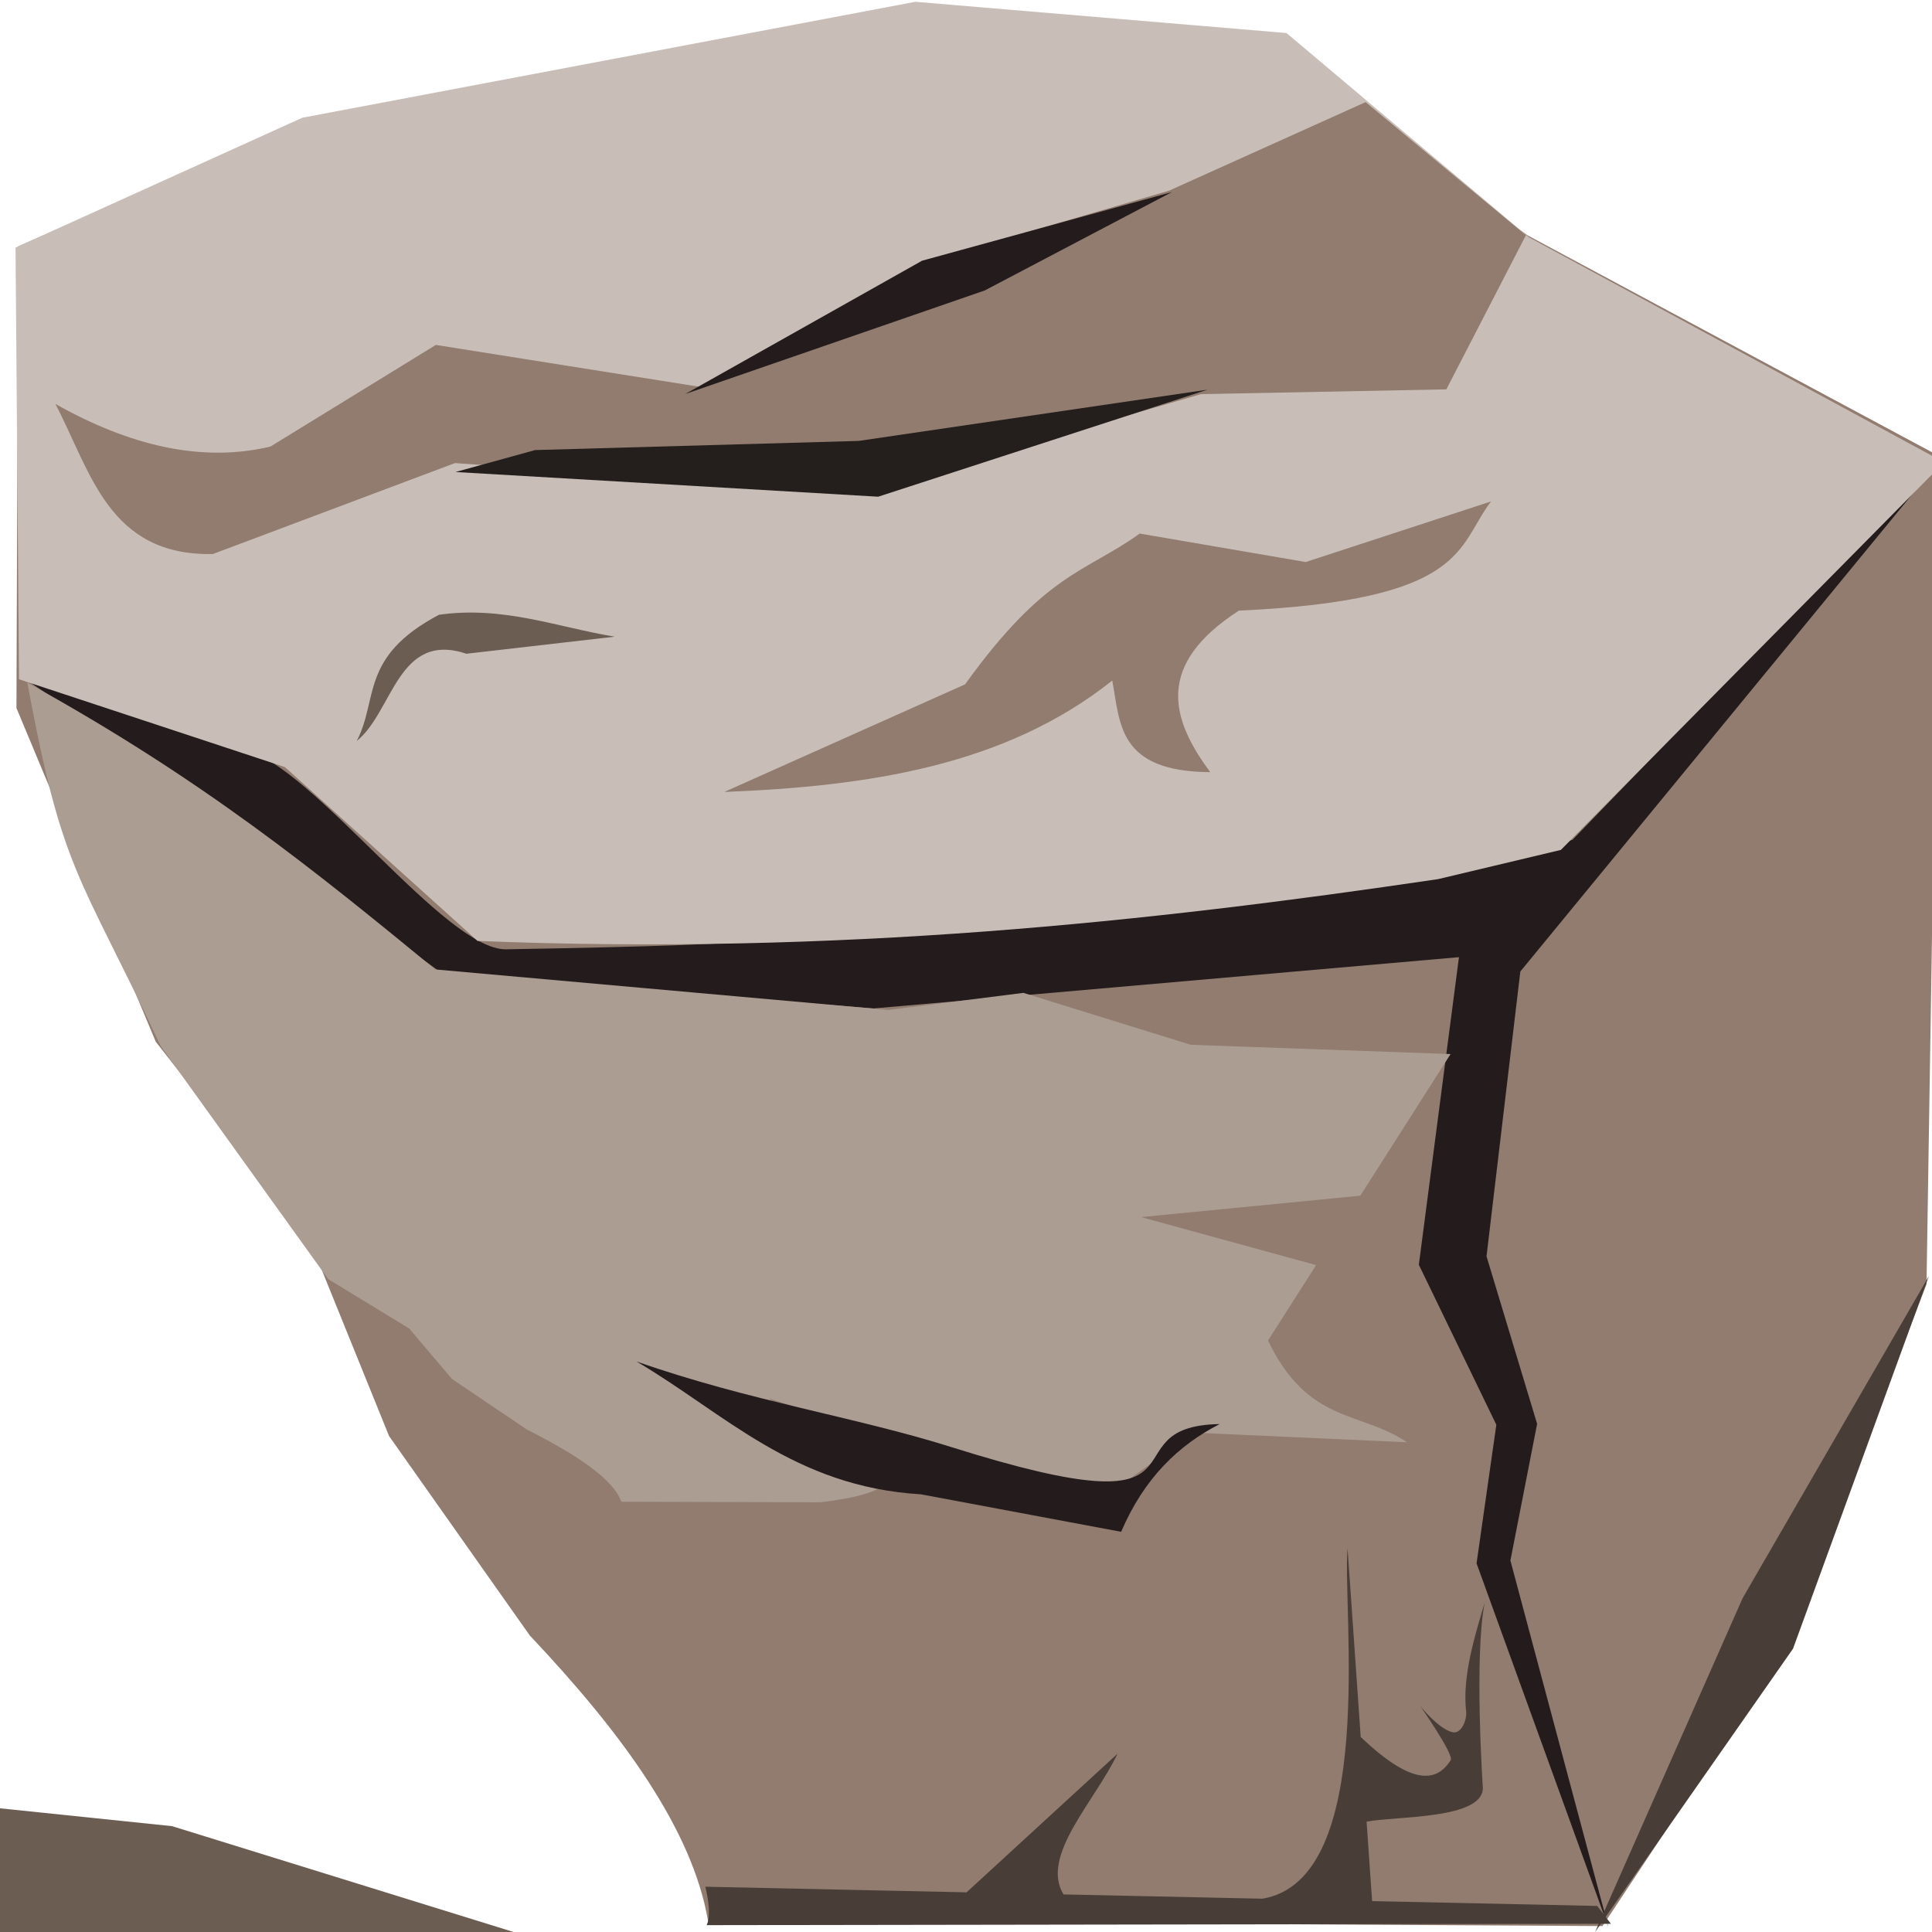
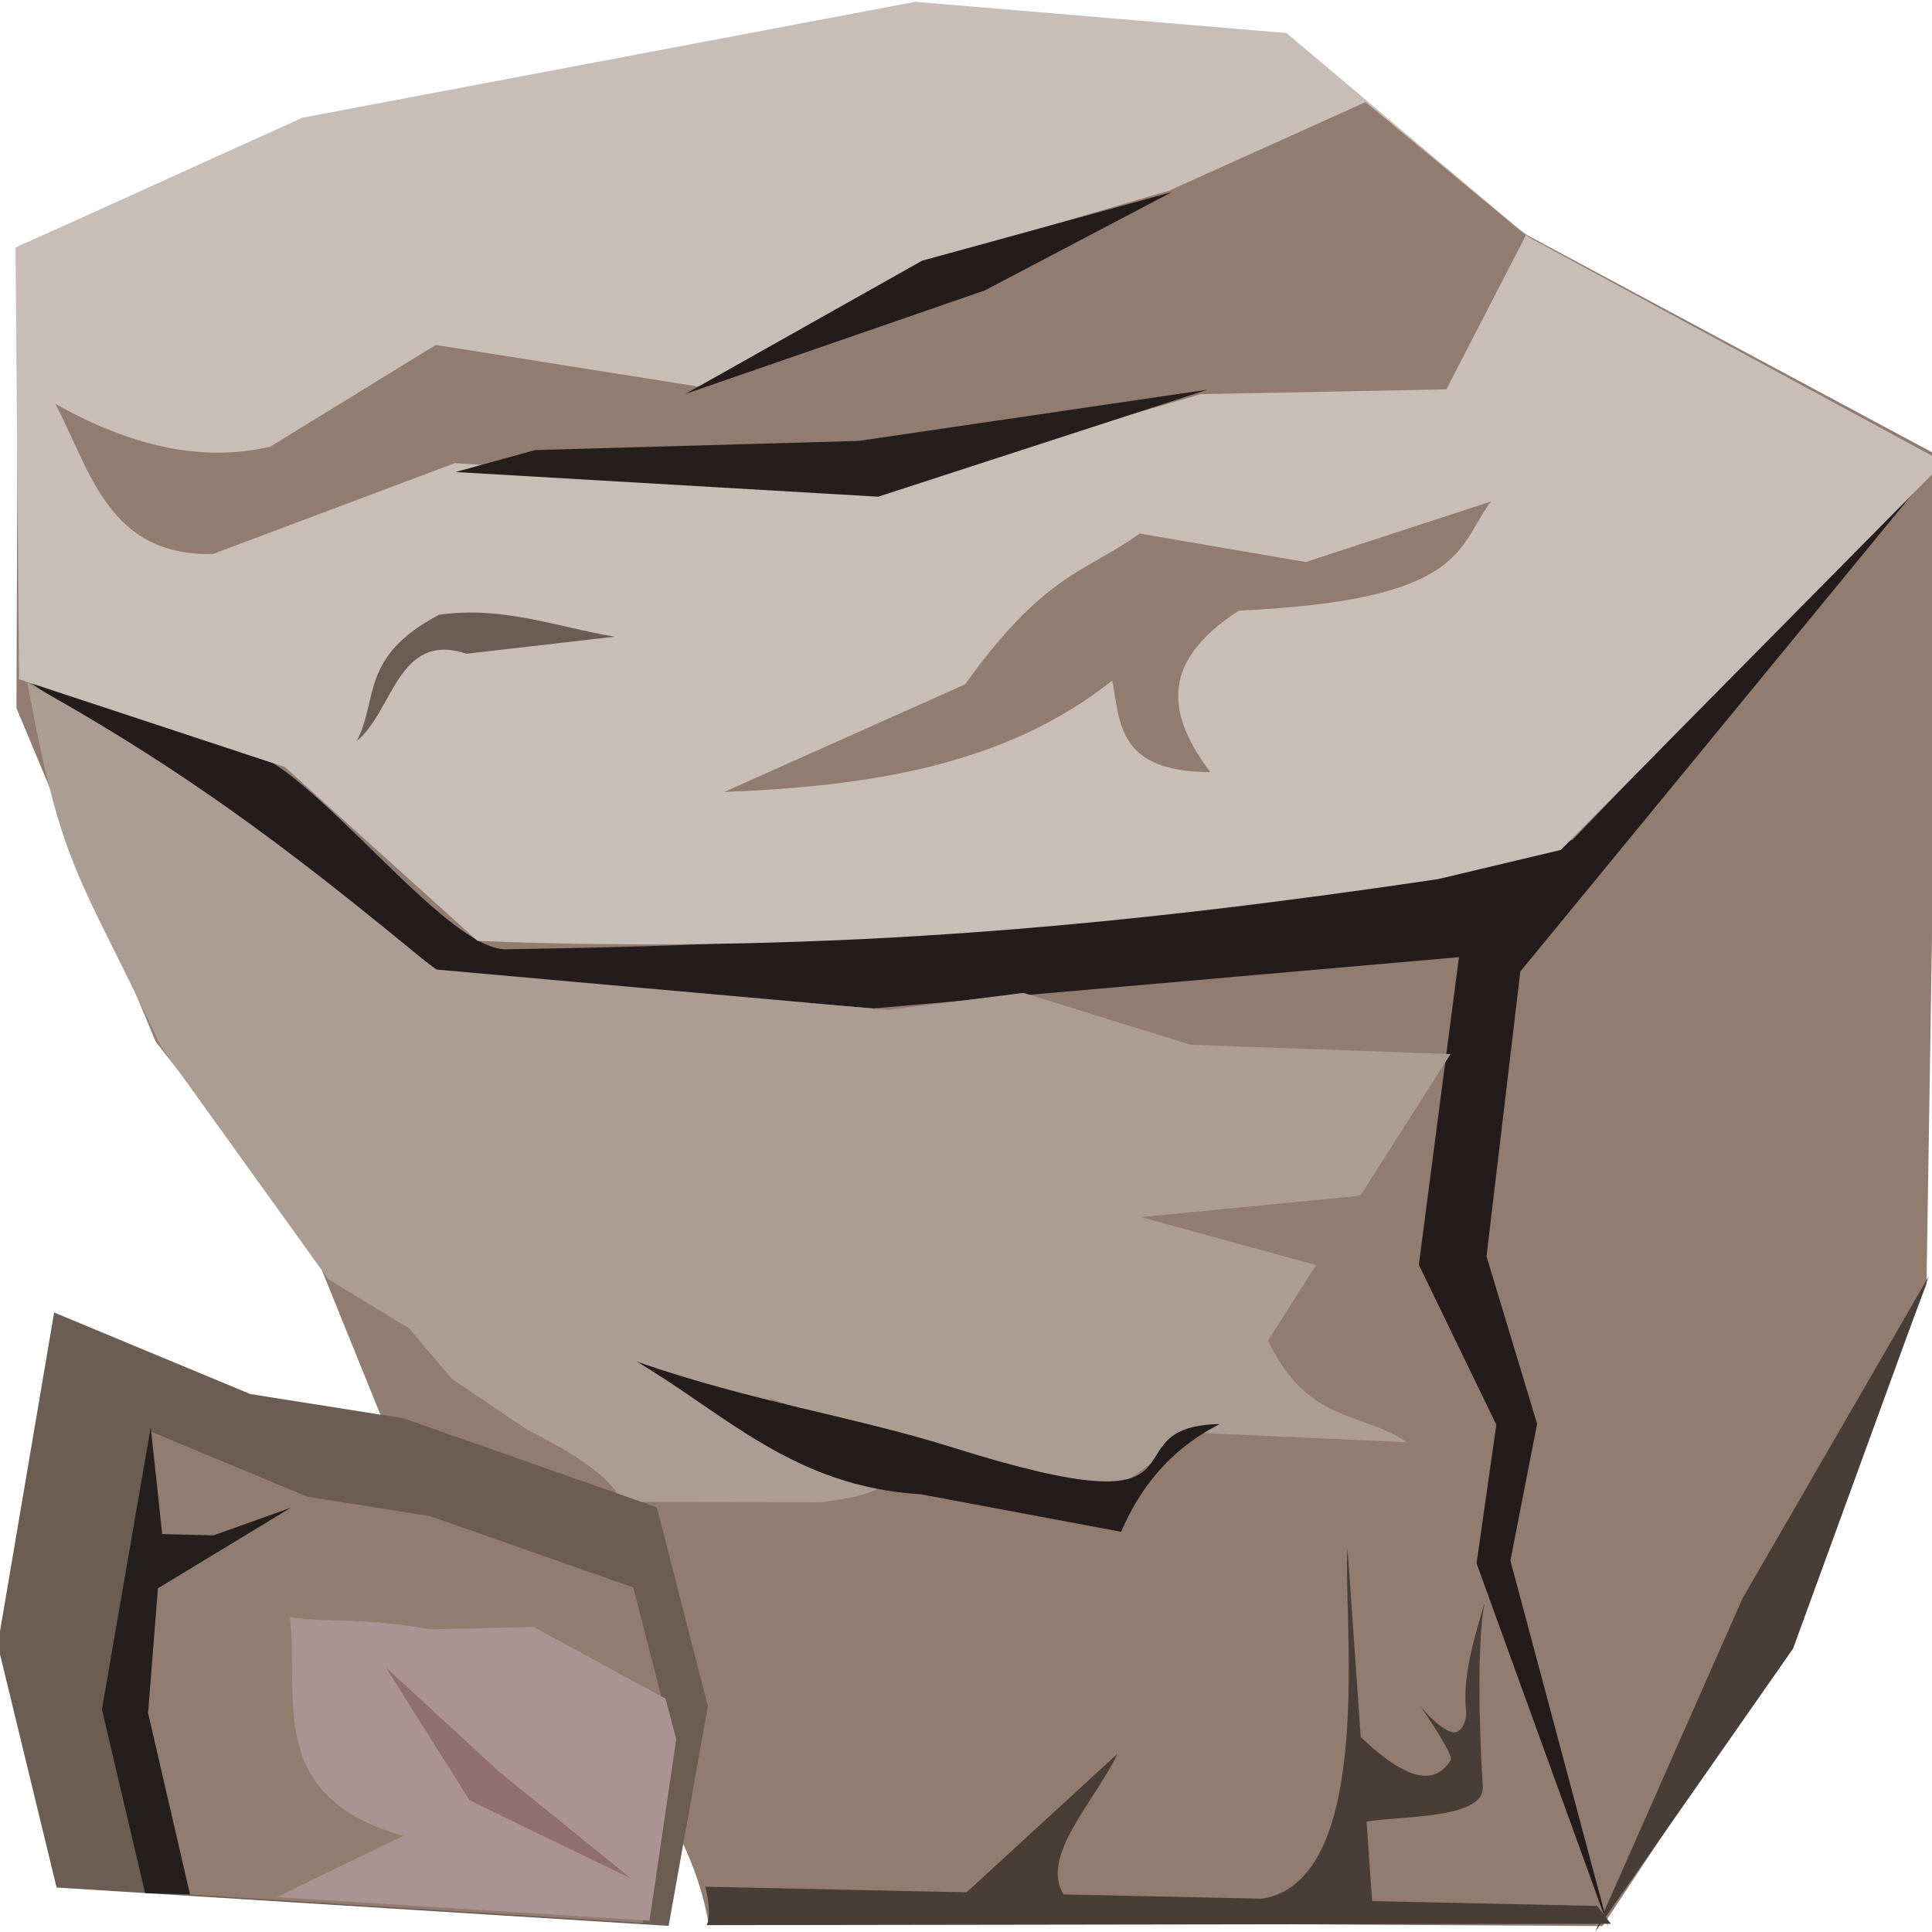
<svg xmlns="http://www.w3.org/2000/svg" width="64" height="64" id="svg3352" version="1.1" viewBox="0 0 64 64">
  <defs id="defs3354" />
  <g id="layer1">
    <path style="color:#000000;clip-rule:nonzero;display:inline;overflow:visible;visibility:visible;opacity:1;isolation:auto;mix-blend-mode:normal;color-interpolation:sRGB;color-interpolation-filters:linearRGB;solid-color:#000000;solid-opacity:1;fill:#917c6f;fill-opacity:1;fill-rule:evenodd;stroke:#000000;stroke-width:0.3;stroke-linecap:butt;stroke-linejoin:bevel;stroke-miterlimit:4;stroke-dasharray:none;stroke-dashoffset:0;stroke-opacity:0;color-rendering:auto;image-rendering:auto;shape-rendering:auto;text-rendering:auto;enable-background:accumulate" d="M 0.545,23.455 0.6,8.164 9.964,4.043 30.364,0.364 42.213,1.721 50.605,7.798 64.251,15.116 63.818,42.545 59.189,54.597 53.084,63.804 23.455,63.636 C 22.937,60.608 20.62,57.426 17.552,54.18 L 12.889,47.572 10.21,40.959 5.159,34.507 Z" id="rect4216" />
    <path style="color:#000000;clip-rule:nonzero;display:inline;overflow:visible;visibility:visible;opacity:1;isolation:auto;mix-blend-mode:normal;color-interpolation:sRGB;color-interpolation-filters:linearRGB;solid-color:#000000;solid-opacity:1;fill:#241c1c;fill-opacity:1;fill-rule:evenodd;stroke:#000000;stroke-width:0.3;stroke-linecap:butt;stroke-linejoin:bevel;stroke-miterlimit:4;stroke-dasharray:none;stroke-dashoffset:0;stroke-opacity:0;color-rendering:auto;image-rendering:auto;shape-rendering:auto;text-rendering:auto;enable-background:accumulate" d="m 0.909,22.545 c 2.074,0.34 5.031,1.771 7.164,2.274 2.288,0.539 6.673,6.664 8.694,6.628 9.811,-0.17 9.372,-0.329 21.749,-1.46 3.645,-0.333 9.802,-1.029 10.648,-1.284 l 2.927,-0.883 12.284,-12.7 -14.012,17.062 -1.12,9.436 1.676,5.55 -0.885,4.527 3.246,12.144 -4.367,-12.05 0.655,-4.592 -2.567,-5.3 1.329,-10.19 L 28.934,33.406 14.712,32.291 5.455,25.636 Z" id="rect4219" />
    <path style="color:#000000;clip-rule:nonzero;display:inline;overflow:visible;visibility:visible;opacity:1;isolation:auto;mix-blend-mode:normal;color-interpolation:sRGB;color-interpolation-filters:linearRGB;solid-color:#000000;solid-opacity:1;fill:#ac9d93;fill-opacity:1;fill-rule:evenodd;stroke:#000000;stroke-width:0.11;stroke-linecap:butt;stroke-linejoin:bevel;stroke-miterlimit:4;stroke-dasharray:none;stroke-dashoffset:0;stroke-opacity:0;color-rendering:auto;image-rendering:auto;shape-rendering:auto;text-rendering:auto;enable-background:accumulate" d="M 5.331,34.664 C 2.576,28.827 2.076,28.915 0.905,22.612 6.755,25.84 10.485,28.886 14.421,32.114 l 15.009,1.341 4.471,-0.565 5.545,1.72 8.606,0.307 -2.99,4.692 -7.262,0.709 5.797,1.59 -1.592,2.499 c 1.329,2.771 3.06,2.323 4.604,3.37 l -7.061,-0.319 -3.24,2.331 -10.851,-3.467 c 1.923,1.278 6.756,2.837 1.727,3.443 l -6.601,-0.018 C 20.306,48.979 19.076,48.174 17.448,47.352 L 14.973,45.679 13.551,44.005 10.871,42.372 Z" id="rect4216-3" />
    <path style="color:#000000;clip-rule:nonzero;display:inline;overflow:visible;visibility:visible;opacity:1;isolation:auto;mix-blend-mode:normal;color-interpolation:sRGB;color-interpolation-filters:linearRGB;solid-color:#000000;solid-opacity:1;fill:#241c1c;fill-opacity:1;fill-rule:evenodd;stroke:#000000;stroke-width:0.3;stroke-linecap:butt;stroke-linejoin:bevel;stroke-miterlimit:4;stroke-dasharray:none;stroke-dashoffset:0;stroke-opacity:0;color-rendering:auto;image-rendering:auto;shape-rendering:auto;text-rendering:auto;enable-background:accumulate" d="m 21.085,45.101 c 3.758,1.317 7.268,1.838 10.432,2.836 9.259,2.918 4.945,-0.697 8.887,-0.763 -1.358,0.695 -2.501,1.784 -3.265,3.569 L 30.508,49.501 c -4.212,-0.249 -6.503,-2.682 -9.423,-4.4 z" id="rect4281" />
    <path style="color:#000000;clip-rule:nonzero;display:inline;overflow:visible;visibility:visible;opacity:1;isolation:auto;mix-blend-mode:normal;color-interpolation:sRGB;color-interpolation-filters:linearRGB;solid-color:#000000;solid-opacity:1;fill:#c8beb7;fill-opacity:1;fill-rule:evenodd;stroke:#000000;stroke-width:0.3;stroke-linecap:butt;stroke-linejoin:bevel;stroke-miterlimit:4;stroke-dasharray:none;stroke-dashoffset:0;stroke-opacity:0;color-rendering:auto;image-rendering:auto;shape-rendering:auto;text-rendering:auto;enable-background:accumulate" d="M 0.514,8.203 10.015,3.9 30.323,0.059 42.616,1.094 l 8.03,6.765 13.752,7.455 -12.691,12.84 -4.068,0.968 c -9.58,1.418 -19.867,2.527 -31.82,2.047 L 9.437,25.41 0.629,22.502 Z" id="rect4284" />
    <path style="color:#000000;clip-rule:nonzero;display:inline;overflow:visible;visibility:visible;opacity:1;isolation:auto;mix-blend-mode:normal;color-interpolation:sRGB;color-interpolation-filters:linearRGB;solid-color:#000000;solid-opacity:1;fill:#917c6f;fill-opacity:1;fill-rule:evenodd;stroke:#000000;stroke-width:0.3;stroke-linecap:butt;stroke-linejoin:bevel;stroke-miterlimit:4;stroke-dasharray:none;stroke-dashoffset:0;stroke-opacity:0;color-rendering:auto;image-rendering:auto;shape-rendering:auto;text-rendering:auto;enable-background:accumulate" d="m 37.756,17.675 5.498,0.943 6.138,-2.007 c -1.141,1.499 -0.766,3.269 -8.353,3.617 -2.76,1.784 -2.274,3.568 -0.947,5.351 -3.068,-0.019 -2.98,-1.616 -3.247,-3.035 -3.557,2.83 -8.095,3.503 -12.853,3.691 l 7.977,-3.565 c 2.675,-3.717 3.992,-3.703 5.785,-4.995 z" id="rect4287" />
    <path style="color:#000000;clip-rule:nonzero;display:inline;overflow:visible;visibility:visible;opacity:1;isolation:auto;mix-blend-mode:normal;color-interpolation:sRGB;color-interpolation-filters:linearRGB;solid-color:#000000;solid-opacity:1;fill:#917c6f;fill-opacity:1;fill-rule:evenodd;stroke:#000000;stroke-width:0.3;stroke-linecap:butt;stroke-linejoin:bevel;stroke-miterlimit:4;stroke-dasharray:none;stroke-dashoffset:0;stroke-opacity:0;color-rendering:auto;image-rendering:auto;shape-rendering:auto;text-rendering:auto;enable-background:accumulate" d="m 8.96,14.792 5.478,-3.366 8.823,1.401 L 30.594,8.694 38.727,6.316 45.237,3.383 50.548,7.792 47.912,12.898 39.783,13.056 28.625,16.292 15.071,15.34 7.051,18.353 c -3.466,0.069 -4.046,-2.747 -5.217,-4.973 2.492,1.405 4.876,1.947 7.126,1.413 z" id="rect4290" />
    <path style="color:#000000;clip-rule:nonzero;display:inline;overflow:visible;visibility:visible;opacity:1;isolation:auto;mix-blend-mode:normal;color-interpolation:sRGB;color-interpolation-filters:linearRGB;solid-color:#000000;solid-opacity:1;fill:#241f1c;fill-opacity:1;fill-rule:evenodd;stroke:#000000;stroke-width:0.3;stroke-linecap:butt;stroke-linejoin:bevel;stroke-miterlimit:4;stroke-dasharray:none;stroke-dashoffset:0;stroke-opacity:0;color-rendering:auto;image-rendering:auto;shape-rendering:auto;text-rendering:auto;enable-background:accumulate" d="m 17.727,14.909 10.716,-0.303 11.556,-1.697 -10.909,3.545 -14,-0.818 z" id="rect4293" />
    <path style="color:#000000;clip-rule:nonzero;display:inline;overflow:visible;visibility:visible;opacity:1;isolation:auto;mix-blend-mode:normal;color-interpolation:sRGB;color-interpolation-filters:linearRGB;solid-color:#000000;solid-opacity:1;fill:#241c1c;fill-opacity:1;fill-rule:evenodd;stroke:#000000;stroke-width:0.3;stroke-linecap:butt;stroke-linejoin:bevel;stroke-miterlimit:4;stroke-dasharray:none;stroke-dashoffset:0;stroke-opacity:0;color-rendering:auto;image-rendering:auto;shape-rendering:auto;text-rendering:auto;enable-background:accumulate" d="M 30.545,8.636 38.818,6.364 32.623,9.621 22.701,13.051 Z" id="rect4296" />
    <path style="color:#000000;clip-rule:nonzero;display:inline;overflow:visible;visibility:visible;opacity:1;isolation:auto;mix-blend-mode:normal;color-interpolation:sRGB;color-interpolation-filters:linearRGB;solid-color:#000000;solid-opacity:1;fill:#6c5d53;fill-opacity:1;fill-rule:evenodd;stroke:#000000;stroke-width:0.3;stroke-linecap:butt;stroke-linejoin:bevel;stroke-miterlimit:4;stroke-dasharray:none;stroke-dashoffset:0;stroke-opacity:0;color-rendering:auto;image-rendering:auto;shape-rendering:auto;text-rendering:auto;enable-background:accumulate" d="m 14.545,20.364 c 2.142,-0.299 3.906,0.411 5.818,0.727 l -4.912,0.565 c -2.277,-0.758 -2.426,1.92 -3.634,2.89 0.728,-1.394 0.092,-2.788 2.727,-4.182 z" id="rect4311" />
    <path style="color:#000000;clip-rule:nonzero;display:inline;overflow:visible;visibility:visible;opacity:1;isolation:auto;mix-blend-mode:normal;color-interpolation:sRGB;color-interpolation-filters:linearRGB;solid-color:#000000;solid-opacity:1;fill:#483e37;fill-opacity:1;fill-rule:evenodd;stroke:#000000;stroke-width:0.3;stroke-linecap:butt;stroke-linejoin:bevel;stroke-miterlimit:4;stroke-dasharray:none;stroke-dashoffset:0;stroke-opacity:0;color-rendering:auto;image-rendering:auto;shape-rendering:auto;text-rendering:auto;enable-background:accumulate" d="m 57.726,52.943 6.171,-10.671 -4.5,12.342 -6.557,9.385 z" id="rect4314" />
    <path style="color:#000000;clip-rule:nonzero;display:inline;overflow:visible;visibility:visible;opacity:1;isolation:auto;mix-blend-mode:normal;color-interpolation:sRGB;color-interpolation-filters:linearRGB;solid-color:#000000;solid-opacity:1;fill:#483e37;fill-opacity:1;fill-rule:evenodd;stroke:#000000;stroke-width:0.3;stroke-linecap:butt;stroke-linejoin:bevel;stroke-miterlimit:4;stroke-dasharray:none;stroke-dashoffset:0;stroke-opacity:0;color-rendering:auto;image-rendering:auto;shape-rendering:auto;text-rendering:auto;enable-background:accumulate" d="m 23.364,62.5 8.655,0.186 5.002,-4.593 c -0.755,1.585 -2.567,3.382 -1.792,4.662 l 6.59,0.142 c 3.831,-0.637 2.64,-9.6 2.821,-11.605 l 0.435,6.248 c 1.651,1.572 2.496,1.54 2.981,0.767 0.119,-0.189 -1.068,-1.878 -1.068,-1.878 0.048,0.096 0.687,0.857 1.127,0.953 0.311,0.067 0.482,-0.439 0.453,-0.684 -0.139,-1.174 0.308,-2.576 0.615,-3.614 -0.354,1.798 -0.062,6.133 -0.062,6.133 0.02,1.06 -2.891,0.939 -3.851,1.128 l 0.183,2.631 7.456,0.161 0.455,0.591 -29.955,0.045 c 0.192,-0.39 -0.045,-1.273 -0.045,-1.273 z" id="rect4317" />
-     <path style="color:#000000;clip-rule:nonzero;display:inline;overflow:visible;visibility:visible;opacity:1;isolation:auto;mix-blend-mode:normal;color-interpolation:sRGB;color-interpolation-filters:linearRGB;solid-color:#000000;solid-opacity:1;fill:#6c5d53;fill-opacity:1;fill-rule:evenodd;stroke:#000000;stroke-width:0.3;stroke-linecap:butt;stroke-linejoin:bevel;stroke-miterlimit:4;stroke-dasharray:none;stroke-dashoffset:0;stroke-opacity:0;color-rendering:auto;image-rendering:auto;shape-rendering:auto;text-rendering:auto;enable-background:accumulate" d="m -11.571,56.029 9.765,3.686 7.507,0.779 12.556,3.892 3.059,10.406 -1.259,11.836 -29.827,0 -3.569,-12.722 z" id="rect4332" />
-     <path style="color:#000000;clip-rule:nonzero;display:inline;overflow:visible;visibility:visible;opacity:1;isolation:auto;mix-blend-mode:normal;color-interpolation:sRGB;color-interpolation-filters:linearRGB;solid-color:#000000;solid-opacity:1;fill:#917c6f;fill-opacity:1;fill-rule:evenodd;stroke:#000000;stroke-width:0.24;stroke-linecap:butt;stroke-linejoin:bevel;stroke-miterlimit:4;stroke-dasharray:none;stroke-dashoffset:0;stroke-opacity:0;color-rendering:auto;image-rendering:auto;shape-rendering:auto;text-rendering:auto;enable-background:accumulate" d="m -6.554,62.039 7.825,2.954 6.016,0.624 10.062,3.119 2.451,8.339 -1.009,9.485 -23.903,0 -2.86,-10.195 z" id="rect4332-2" />
-     <path style="color:#000000;clip-rule:nonzero;display:inline;overflow:visible;visibility:visible;opacity:1;isolation:auto;mix-blend-mode:normal;color-interpolation:sRGB;color-interpolation-filters:linearRGB;solid-color:#000000;solid-opacity:1;fill:#241f1c;fill-opacity:1;fill-rule:evenodd;stroke:#000000;stroke-width:0.3;stroke-linecap:butt;stroke-linejoin:bevel;stroke-miterlimit:4;stroke-dasharray:none;stroke-dashoffset:0;stroke-opacity:0;color-rendering:auto;image-rendering:auto;shape-rendering:auto;text-rendering:auto;enable-background:accumulate" d="m -8.091,77 1.545,-15.182 0.869,5.647 2.494,-0.104 3.67,-1.727 -6.213,4.73 -0.113,6.67 2.566,9.512 -2.182,0.091 z" id="rect4350" />
-     <path style="color:#000000;clip-rule:nonzero;display:inline;overflow:visible;visibility:visible;opacity:1;isolation:auto;mix-blend-mode:normal;color-interpolation:sRGB;color-interpolation-filters:linearRGB;solid-color:#000000;solid-opacity:1;fill:#ac9393;fill-opacity:1;fill-rule:evenodd;stroke:#000000;stroke-width:0.3;stroke-linecap:butt;stroke-linejoin:bevel;stroke-miterlimit:4;stroke-dasharray:none;stroke-dashoffset:0;stroke-opacity:0;color-rendering:auto;image-rendering:auto;shape-rendering:auto;text-rendering:auto;enable-background:accumulate" d="M 0.771,71.457 C 2.765,71.661 4.058,71.201 7.636,71.639 l 4.985,-0.472 6.622,3.381 0.636,2.127 -0.766,9.744 L 0.953,86.401 6.905,82.726 C 0.093,81.089 1.453,75.819 0.771,71.457 Z" id="rect4353" />
-     <path style="color:#000000;clip-rule:nonzero;display:inline;overflow:visible;visibility:visible;opacity:1;isolation:auto;mix-blend-mode:normal;color-interpolation:sRGB;color-interpolation-filters:linearRGB;solid-color:#000000;solid-opacity:1;fill:#916f6f;fill-opacity:1;fill-rule:evenodd;stroke:#000000;stroke-width:0.3;stroke-linecap:butt;stroke-linejoin:bevel;stroke-miterlimit:4;stroke-dasharray:none;stroke-dashoffset:0;stroke-opacity:0;color-rendering:auto;image-rendering:auto;shape-rendering:auto;text-rendering:auto;enable-background:accumulate" d="m 5.57,73.812 5.81,5.182 6.727,5.252 -8.083,-3.636 z" id="rect4356" />
+     <path style="color:#000000;clip-rule:nonzero;display:inline;overflow:visible;visibility:visible;opacity:1;isolation:auto;mix-blend-mode:normal;color-interpolation:sRGB;color-interpolation-filters:linearRGB;solid-color:#000000;solid-opacity:1;fill:#6c5d53;fill-opacity:1;fill-rule:evenodd;stroke:#000000;stroke-width:0.195;stroke-linecap:butt;stroke-linejoin:bevel;stroke-miterlimit:4;stroke-dasharray:none;stroke-dashoffset:0;stroke-opacity:0;color-rendering:auto;image-rendering:auto;shape-rendering:auto;text-rendering:auto;enable-background:accumulate" d="m 1.793,43.478 6.5,2.702 5.074,0.803 8.39,2.948 1.691,6.582 -1.298,7.285 -20.275,-1.271 -1.951,-8.04 z" id="rect4332" />
+     <path style="color:#000000;clip-rule:nonzero;display:inline;overflow:visible;visibility:visible;opacity:1;isolation:auto;mix-blend-mode:normal;color-interpolation:sRGB;color-interpolation-filters:linearRGB;solid-color:#000000;solid-opacity:1;fill:#917c6f;fill-opacity:1;fill-rule:evenodd;stroke:#000000;stroke-width:0.156;stroke-linecap:butt;stroke-linejoin:bevel;stroke-miterlimit:4;stroke-dasharray:none;stroke-dashoffset:0;stroke-opacity:0;color-rendering:auto;image-rendering:auto;shape-rendering:auto;text-rendering:auto;enable-background:accumulate" d="m 4.979,47.417 5.209,2.165 4.066,0.643 6.723,2.362 1.355,5.274 -1.04,5.838 L 5.044,62.682 3.48,56.239 Z" id="rect4332-2" />
+     <path style="color:#000000;clip-rule:nonzero;display:inline;overflow:visible;visibility:visible;opacity:1;isolation:auto;mix-blend-mode:normal;color-interpolation:sRGB;color-interpolation-filters:linearRGB;solid-color:#000000;solid-opacity:1;fill:#241f1c;fill-opacity:1;fill-rule:evenodd;stroke:#000000;stroke-width:0.195;stroke-linecap:butt;stroke-linejoin:bevel;stroke-miterlimit:4;stroke-dasharray:none;stroke-dashoffset:0;stroke-opacity:0;color-rendering:auto;image-rendering:auto;shape-rendering:auto;text-rendering:auto;enable-background:accumulate" d="m 3.376,56.628 1.617,-9.347 0.38,3.538 1.699,0.042 2.559,-0.914 -4.4,2.668 -0.326,4.13 1.389,6.007 -1.486,-0.037 z" id="rect4350" />
+     <path style="color:#000000;clip-rule:nonzero;display:inline;overflow:visible;visibility:visible;opacity:1;isolation:auto;mix-blend-mode:normal;color-interpolation:sRGB;color-interpolation-filters:linearRGB;solid-color:#000000;solid-opacity:1;fill:#ac9393;fill-opacity:1;fill-rule:evenodd;stroke:#000000;stroke-width:0.195;stroke-linecap:butt;stroke-linejoin:bevel;stroke-miterlimit:4;stroke-dasharray:none;stroke-dashoffset:0;stroke-opacity:0;color-rendering:auto;image-rendering:auto;shape-rendering:auto;text-rendering:auto;enable-background:accumulate" d="m 9.607,53.569 c 1.348,0.211 2.244,-0.019 4.66,0.405 l 3.406,-0.08 4.375,2.378 0.353,1.346 -0.885,6.008 L 9.172,62.842 13.355,60.817 C 8.786,59.511 9.907,56.302 9.607,53.569 Z" id="rect4353" />
+     <path style="color:#000000;clip-rule:nonzero;display:inline;overflow:visible;visibility:visible;opacity:1;isolation:auto;mix-blend-mode:normal;color-interpolation:sRGB;color-interpolation-filters:linearRGB;solid-color:#000000;solid-opacity:1;fill:#916f6f;fill-opacity:1;fill-rule:evenodd;stroke:#000000;stroke-width:0.195;stroke-linecap:butt;stroke-linejoin:bevel;stroke-miterlimit:4;stroke-dasharray:none;stroke-dashoffset:0;stroke-opacity:0;color-rendering:auto;image-rendering:auto;shape-rendering:auto;text-rendering:auto;enable-background:accumulate" d="m 12.781,55.233 3.756,3.46 4.377,3.543 -5.359,-2.599 z" id="rect4356" />
  </g>
</svg>
